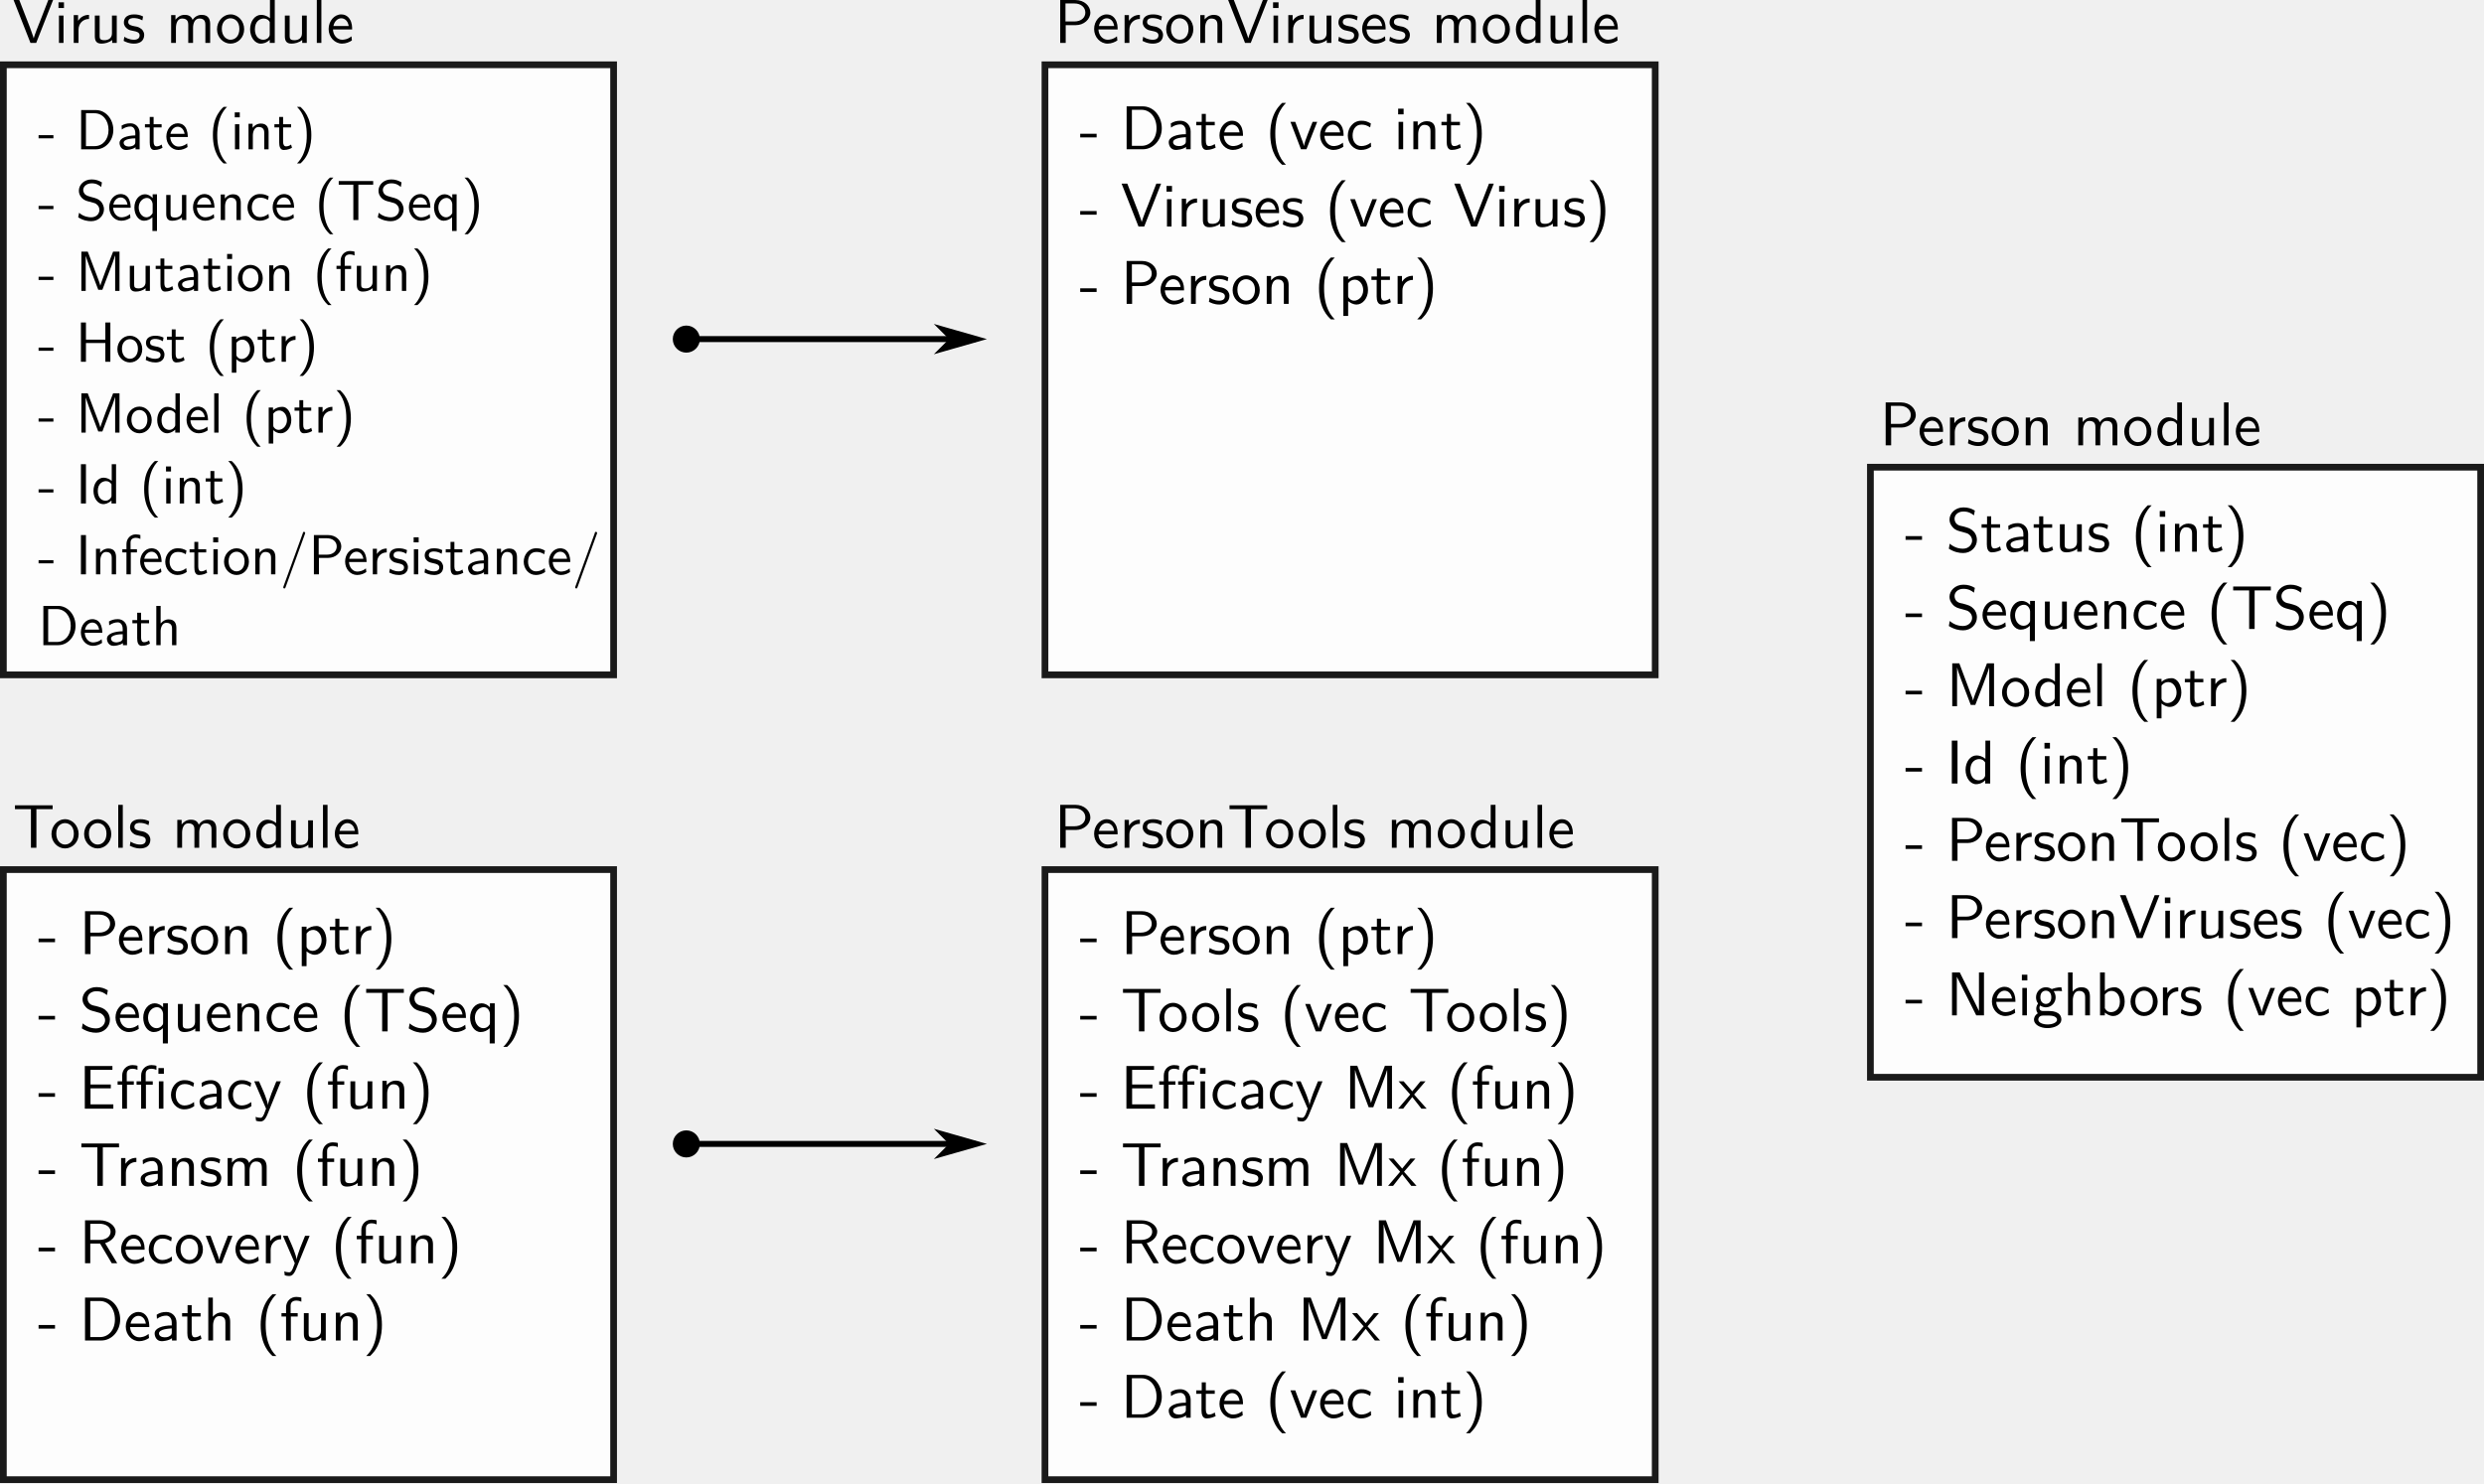
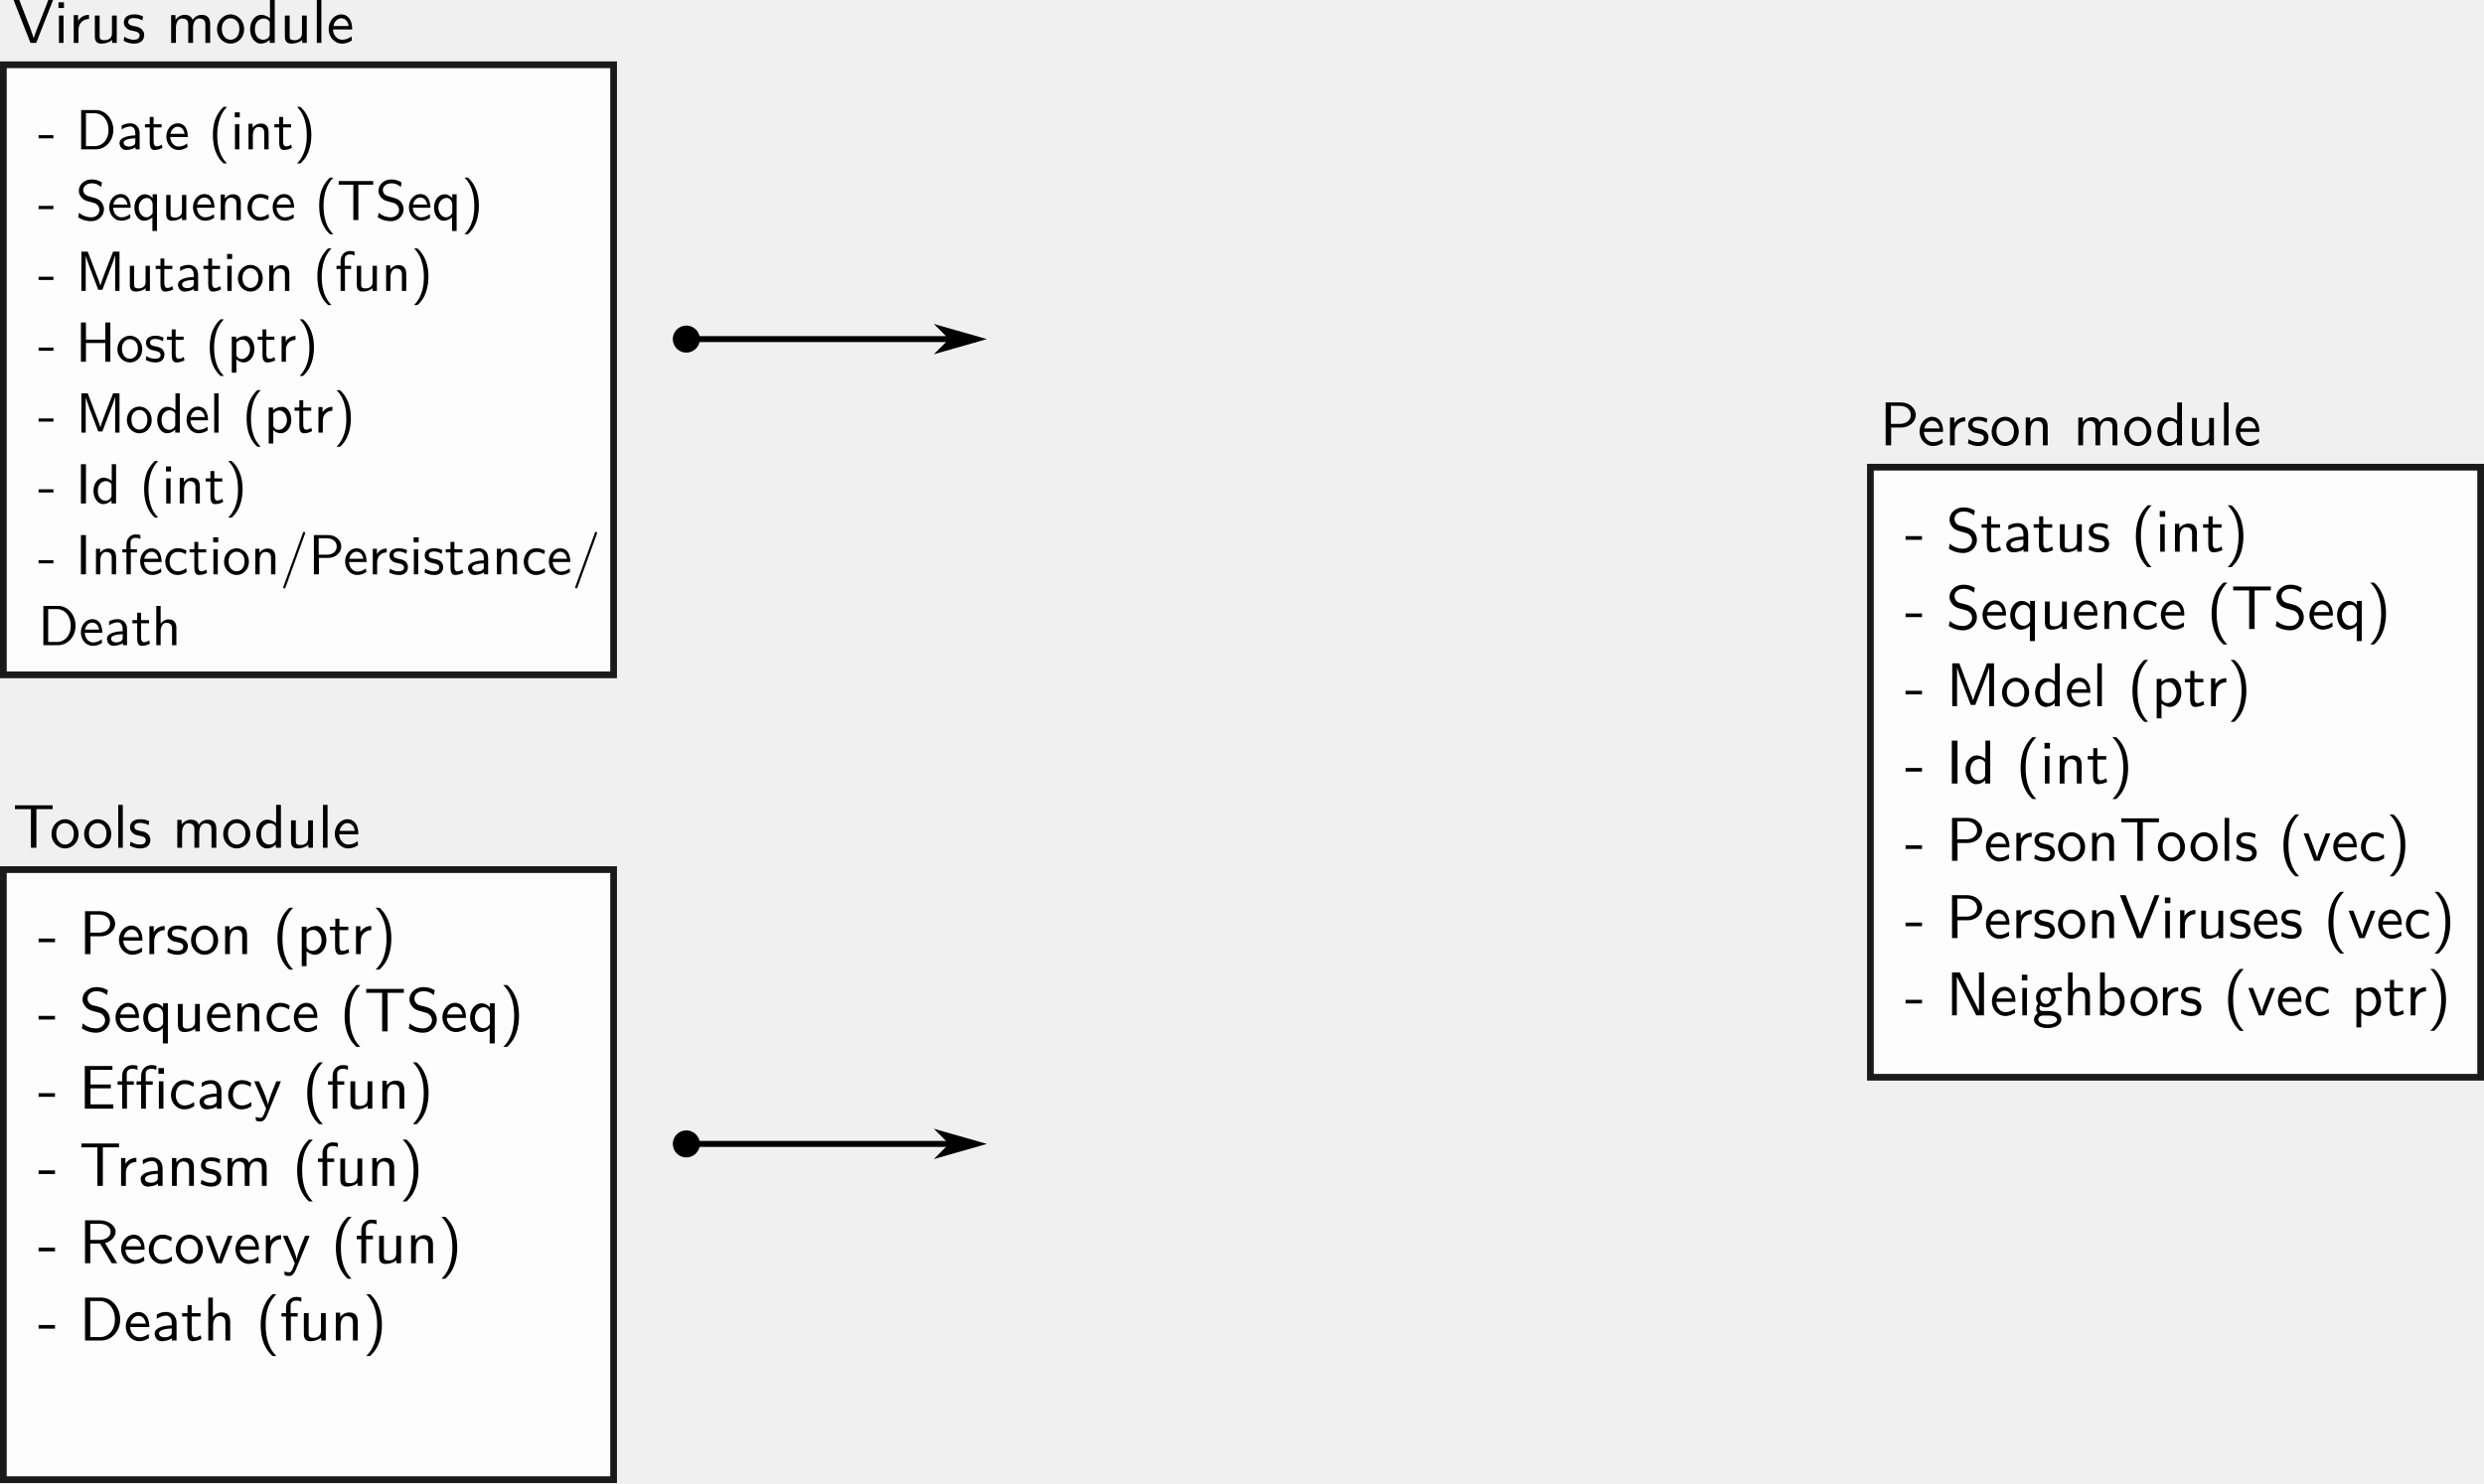
<svg xmlns="http://www.w3.org/2000/svg" width="170.045mm" height="101.552mm" viewBox="0 0 170.045 101.552" version="1.1" id="svg5">
  <defs id="defs2">
    <marker style="overflow:visible" id="Arrow1Mend" refX="0" refY="0" orient="auto">
      <path transform="matrix(-0.4,0,0,-0.4,-4,0)" style="fill:context-stroke;fill-rule:evenodd;stroke:context-stroke;stroke-width:1pt" d="M 0,0 5,-5 -12.5,0 5,5 Z" id="path44240" />
    </marker>
    <marker style="overflow:visible" id="Arrow1Lend" refX="0" refY="0" orient="auto">
      <path transform="matrix(-0.8,0,0,-0.8,-10,0)" style="fill:context-stroke;fill-rule:evenodd;stroke:context-stroke;stroke-width:1pt" d="M 0,0 5,-5 -12.5,0 5,5 Z" id="path44234" />
    </marker>
    <marker style="overflow:visible" id="DotM" refX="0" refY="0" orient="auto">
      <path transform="matrix(0.4,0,0,0.4,2.96,0.4)" style="fill:context-stroke;fill-rule:evenodd;stroke:context-stroke;stroke-width:1pt" d="m -2.5,-1 c 0,2.76 -2.24,5 -5,5 -2.76,0 -5,-2.24 -5,-5 0,-2.76 2.24,-5 5,-5 2.76,0 5,2.24 5,5 z" id="path44295" />
    </marker>
    <marker style="overflow:visible" id="DotM-5" refX="0" refY="0" orient="auto">
      <path transform="matrix(0.4,0,0,0.4,2.96,0.4)" style="fill:context-stroke;fill-rule:evenodd;stroke:context-stroke;stroke-width:1pt" d="m -2.5,-1 c 0,2.76 -2.24,5 -5,5 -2.76,0 -5,-2.24 -5,-5 0,-2.76 2.24,-5 5,-5 2.76,0 5,2.24 5,5 z" id="path44295-1" />
    </marker>
    <marker style="overflow:visible" id="Arrow1Mend-1" refX="0" refY="0" orient="auto">
      <path transform="matrix(-0.4,0,0,-0.4,-4,0)" style="fill:context-stroke;fill-rule:evenodd;stroke:context-stroke;stroke-width:1pt" d="M 0,0 5,-5 -12.5,0 5,5 Z" id="path44240-0" />
    </marker>
  </defs>
  <g id="layer1" transform="translate(-16.79147,-101.658)">
    <g id="g20338" transform="translate(-90.53626,-23.87505)">
      <rect style="opacity:0.89;fill:#ffffff;fill-opacity:1;stroke:#000000;stroke-width:0.46;stroke-miterlimit:4;stroke-dasharray:none;stroke-dashoffset:0;stroke-opacity:1" id="rect846" width="41.775" height="41.775" x="107.558" y="129.969" />
      <text xml:space="preserve" style="font-size:4.233px;line-height:1.25;font-family:'Latin Modern Sans';-inkscape-font-specification:'Latin Modern Sans, Normal';stroke-width:0.265" x="108.195" y="128.471" id="text2916">
        <tspan id="tspan2914" style="font-size:4.233px;stroke-width:0.265" x="108.195" y="128.471">Virus module</tspan>
      </text>
      <text xml:space="preserve" style="font-size:3.881px;line-height:1.25;font-family:'Latin Modern Sans';-inkscape-font-specification:'Latin Modern Sans, Normal';stroke-width:0.265" x="109.92" y="135.754" id="text15318">
        <tspan id="tspan15316" style="font-size:3.881px;stroke-width:0.265" x="109.92" y="135.754">- Date (int)</tspan>
        <tspan style="font-size:3.881px;stroke-width:0.265" x="109.92" y="140.605" id="tspan18946">- Sequence (TSeq)</tspan>
        <tspan style="font-size:3.881px;stroke-width:0.265" x="109.92" y="145.456" id="tspan18948">- Mutation (fun)</tspan>
        <tspan style="font-size:3.881px;stroke-width:0.265" x="109.92" y="150.306" id="tspan19052">- Host (ptr)</tspan>
        <tspan style="font-size:3.881px;stroke-width:0.265" x="109.92" y="155.157" id="tspan20080">- Model (ptr)</tspan>
        <tspan style="font-size:3.881px;stroke-width:0.265" x="109.92" y="160.008" id="tspan20082">- Id (int)</tspan>
        <tspan style="font-size:3.881px;stroke-width:0.265" x="109.92" y="164.859" id="tspan1160">- Infection/Persistance/</tspan>
        <tspan style="font-size:3.881px;stroke-width:0.265" x="109.92" y="169.709" id="tspan4204">Death</tspan>
      </text>
    </g>
    <g id="g43935" transform="translate(51.58386,5.707398)">
      <rect style="opacity:0.89;fill:#ffffff;fill-opacity:1;stroke:#000000;stroke-width:0.46;stroke-miterlimit:4;stroke-dasharray:none;stroke-dashoffset:0;stroke-opacity:1" id="rect846-8" width="41.775" height="41.775" x="93.248" y="127.942" />
      <text xml:space="preserve" style="font-size:4.233px;line-height:1.25;font-family:'Latin Modern Sans';-inkscape-font-specification:'Latin Modern Sans, Normal';stroke-width:0.265" x="93.885" y="126.444" id="text2916-3">
        <tspan id="tspan2914-1" style="font-size:4.233px;stroke-width:0.265" x="93.885" y="126.444">Person module</tspan>
      </text>
      <text xml:space="preserve" style="font-size:4.233px;line-height:1.25;font-family:'Latin Modern Sans';-inkscape-font-specification:'Latin Modern Sans, Normal';stroke-width:0.265" x="95.61" y="133.727" id="text15318-8">
        <tspan id="tspan15316-9" style="stroke-width:0.265" x="95.61" y="133.727">- Status (int)</tspan>
        <tspan style="stroke-width:0.265" x="95.61" y="139.019" id="tspan18946-6">- Sequence (TSeq)</tspan>
        <tspan style="stroke-width:0.265" x="95.61" y="144.311" id="tspan20080-3">- Model (ptr)</tspan>
        <tspan style="stroke-width:0.265" x="95.61" y="149.602" id="tspan20082-3">- Id (int)</tspan>
        <tspan style="stroke-width:0.265" x="95.61" y="154.894" id="tspan24132">- PersonTools (vec)</tspan>
        <tspan style="stroke-width:0.265" x="95.61" y="160.186" id="tspan25388">- PersonViruses (vec)</tspan>
        <tspan style="stroke-width:0.265" x="95.61" y="165.477" id="tspan26190">- Neighbors (vec ptr)</tspan>
      </text>
    </g>
-     <g id="g44764">
-       <g id="g43894" transform="translate(46.59931,-70.96835)">
-         <g id="g20338-0" transform="translate(-65.83103,47.0933)">
-           <rect style="opacity:0.89;fill:#ffffff;fill-opacity:1;stroke:#000000;stroke-width:0.46;stroke-miterlimit:4;stroke-dasharray:none;stroke-dashoffset:0;stroke-opacity:1" id="rect846-4" width="41.775" height="41.775" x="107.558" y="129.969" />
-           <text xml:space="preserve" style="font-size:4.233px;line-height:1.25;font-family:'Latin Modern Sans';-inkscape-font-specification:'Latin Modern Sans, Normal';stroke-width:0.265" x="108.195" y="128.471" id="text2916-8">
-             <tspan id="tspan2914-8" style="font-size:4.233px;stroke-width:0.265" x="108.195" y="128.471">PersonViruses module</tspan>
-           </text>
-           <text xml:space="preserve" style="font-size:4.233px;line-height:1.25;font-family:'Latin Modern Sans';-inkscape-font-specification:'Latin Modern Sans, Normal';stroke-width:0.265" x="109.92" y="135.754" id="text15318-89">
-             <tspan id="tspan15316-7" style="stroke-width:0.265" x="109.92" y="135.754">- Date (vec int)</tspan>
-             <tspan style="stroke-width:0.265" x="109.92" y="141.046" id="tspan18946-7">- Viruses (vec Virus)</tspan>
-             <tspan style="stroke-width:0.265" x="109.92" y="146.338" id="tspan20082-30">- Person (ptr)</tspan>
-           </text>
-         </g>
-       </g>
-       <g id="g43908" transform="translate(-4.000841,-16.37904)">
-         <g id="g20338-2" transform="translate(-15.23088,47.6148)">
-           <rect style="opacity:0.89;fill:#ffffff;fill-opacity:1;stroke:#000000;stroke-width:0.46;stroke-miterlimit:4;stroke-dasharray:none;stroke-dashoffset:0;stroke-opacity:1" id="rect846-5" width="41.775" height="41.775" x="107.558" y="129.969" />
-           <text xml:space="preserve" style="font-size:4.233px;line-height:1.25;font-family:'Latin Modern Sans';-inkscape-font-specification:'Latin Modern Sans, Normal';stroke-width:0.265" x="108.195" y="128.471" id="text2916-4">
-             <tspan id="tspan2914-0" style="font-size:4.233px;stroke-width:0.265" x="108.195" y="128.471">PersonTools module</tspan>
-           </text>
-           <text xml:space="preserve" style="font-size:4.233px;line-height:1.25;font-family:'Latin Modern Sans';-inkscape-font-specification:'Latin Modern Sans, Normal';stroke-width:0.265" x="109.92" y="135.754" id="text15318-5">
-             <tspan style="stroke-width:0.265" x="109.92" y="135.754" id="tspan20082-7">- Person (ptr)</tspan>
-             <tspan style="stroke-width:0.265" x="109.92" y="141.046" id="tspan40181">- Tools (vec Tools)</tspan>
-             <tspan style="stroke-width:0.265" x="109.92" y="146.338" id="tspan40183">- Efficacy Mx (fun)</tspan>
-             <tspan style="stroke-width:0.265" x="109.92" y="151.629" id="tspan40185">- Transm Mx (fun)</tspan>
-             <tspan style="stroke-width:0.265" x="109.92" y="156.921" id="tspan40187">- Recovery Mx (fun)</tspan>
-             <tspan style="stroke-width:0.265" x="109.92" y="162.213" id="tspan40189">- Death Mx (fun)</tspan>
-             <tspan style="stroke-width:0.265" x="109.92" y="167.504" id="tspan40815">- Date (vec int)</tspan>
-           </text>
-         </g>
-       </g>
-     </g>
    <g id="g43922" transform="translate(-131.1087,-15.57929)">
      <g id="g20338-7" transform="translate(40.57248,46.81505)">
        <rect style="opacity:0.89;fill:#ffffff;fill-opacity:1;stroke:#000000;stroke-width:0.46;stroke-miterlimit:4;stroke-dasharray:none;stroke-dashoffset:0;stroke-opacity:1" id="rect846-54" width="41.775" height="41.775" x="107.558" y="129.969" />
        <text xml:space="preserve" style="font-size:4.233px;line-height:1.25;font-family:'Latin Modern Sans';-inkscape-font-specification:'Latin Modern Sans, Normal';stroke-width:0.265" x="108.195" y="128.471" id="text2916-81">
          <tspan id="tspan2914-2" style="font-size:4.233px;stroke-width:0.265" x="108.195" y="128.471">Tools module</tspan>
        </text>
        <text xml:space="preserve" style="font-size:4.233px;line-height:1.25;font-family:'Latin Modern Sans';-inkscape-font-specification:'Latin Modern Sans, Normal';stroke-width:0.265" x="109.92" y="135.754" id="text15318-893">
          <tspan style="stroke-width:0.265" x="109.92" y="135.754" id="tspan20082-0">- Person (ptr)</tspan>
          <tspan style="stroke-width:0.265" x="109.92" y="141.046" id="tspan43692">- Sequence (TSeq)</tspan>
          <tspan style="stroke-width:0.265" x="109.92" y="146.338" id="tspan43694">- Efficacy (fun)</tspan>
          <tspan style="stroke-width:0.265" x="109.92" y="151.629" id="tspan43698">- Transm (fun)</tspan>
          <tspan style="stroke-width:0.265" x="109.92" y="156.921" id="tspan43700">- Recovery (fun)</tspan>
          <tspan style="stroke-width:0.265" x="109.92" y="162.213" id="tspan43702">- Death (fun)</tspan>
          <tspan style="stroke-width:0.265" x="109.92" y="167.504" id="tspan43696" />
        </text>
      </g>
    </g>
    <path style="fill:none;stroke:#000000;stroke-width:0.409;stroke-linecap:butt;stroke-linejoin:miter;stroke-miterlimit:4;stroke-dasharray:none;stroke-opacity:1;marker-start:url(#DotM);marker-end:url(#Arrow1Mend)" d="M 63.791,124.878 H 83.546" id="path44032" />
    <path style="fill:none;stroke:#000000;stroke-width:0.409;stroke-linecap:butt;stroke-linejoin:miter;stroke-miterlimit:4;stroke-dasharray:none;stroke-opacity:1;marker-start:url(#DotM-5);marker-end:url(#Arrow1Mend-1)" d="M 63.791,179.989 H 83.546" id="path44032-8" />
  </g>
</svg>
